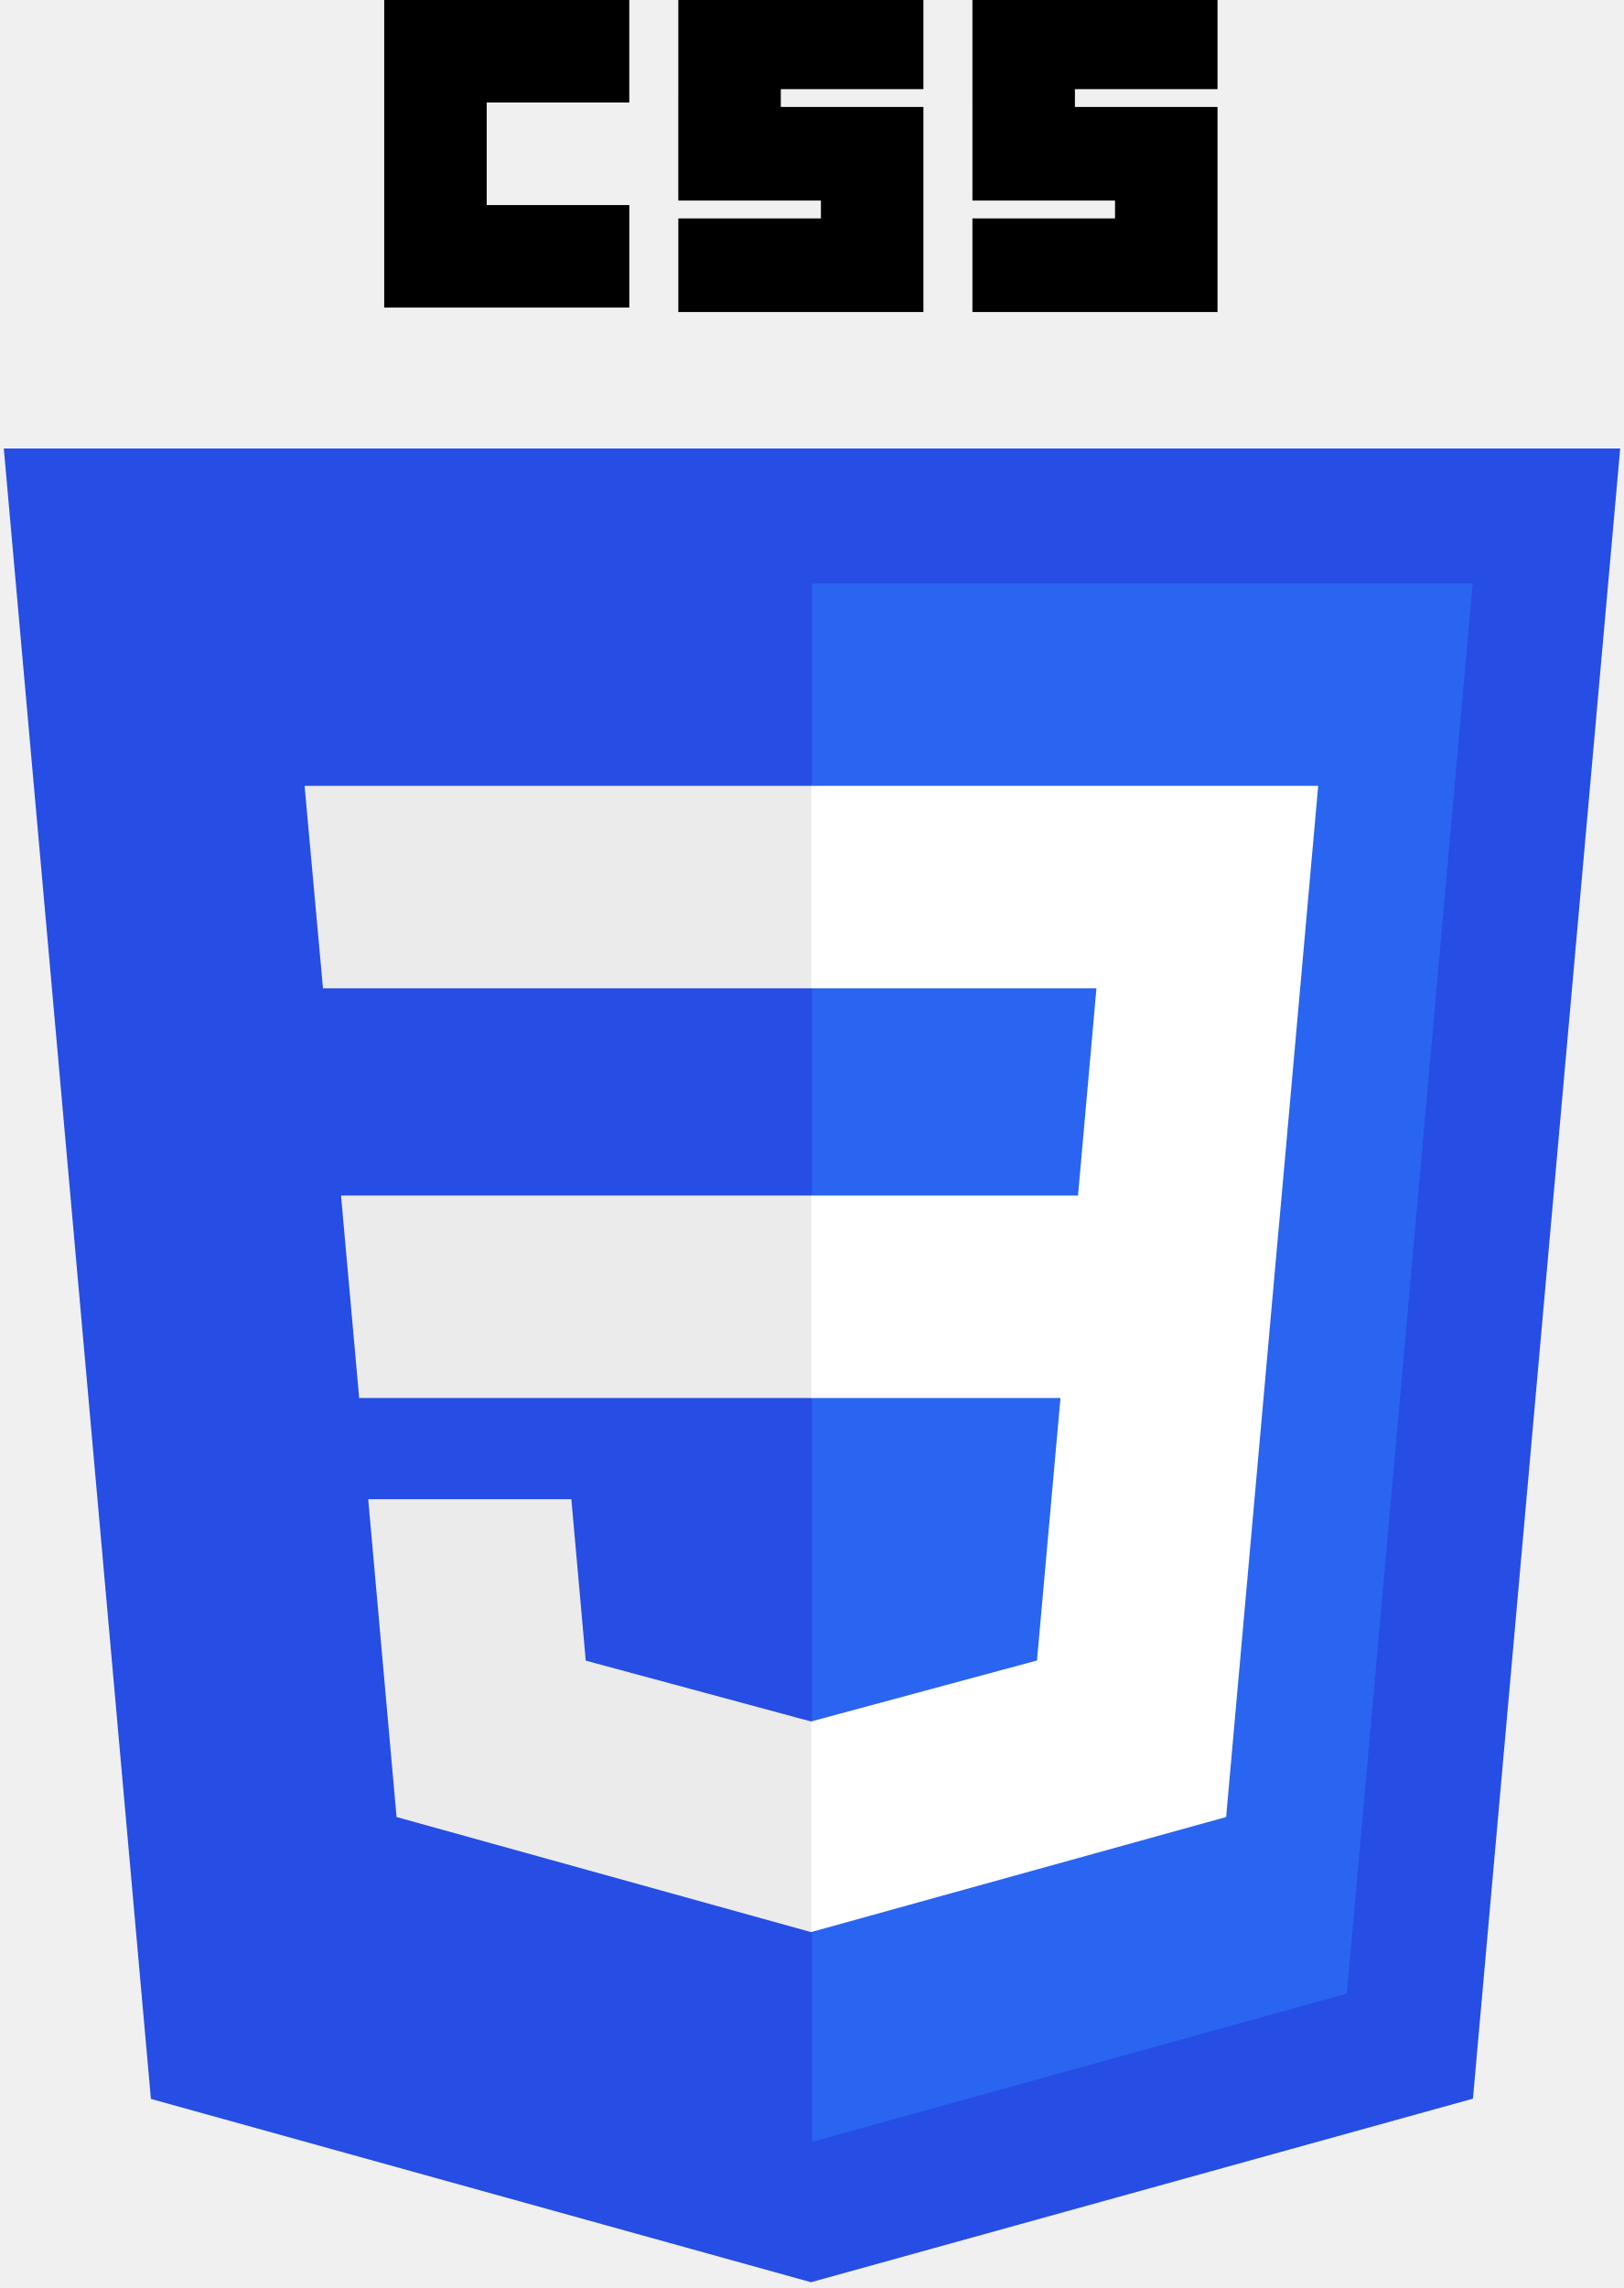
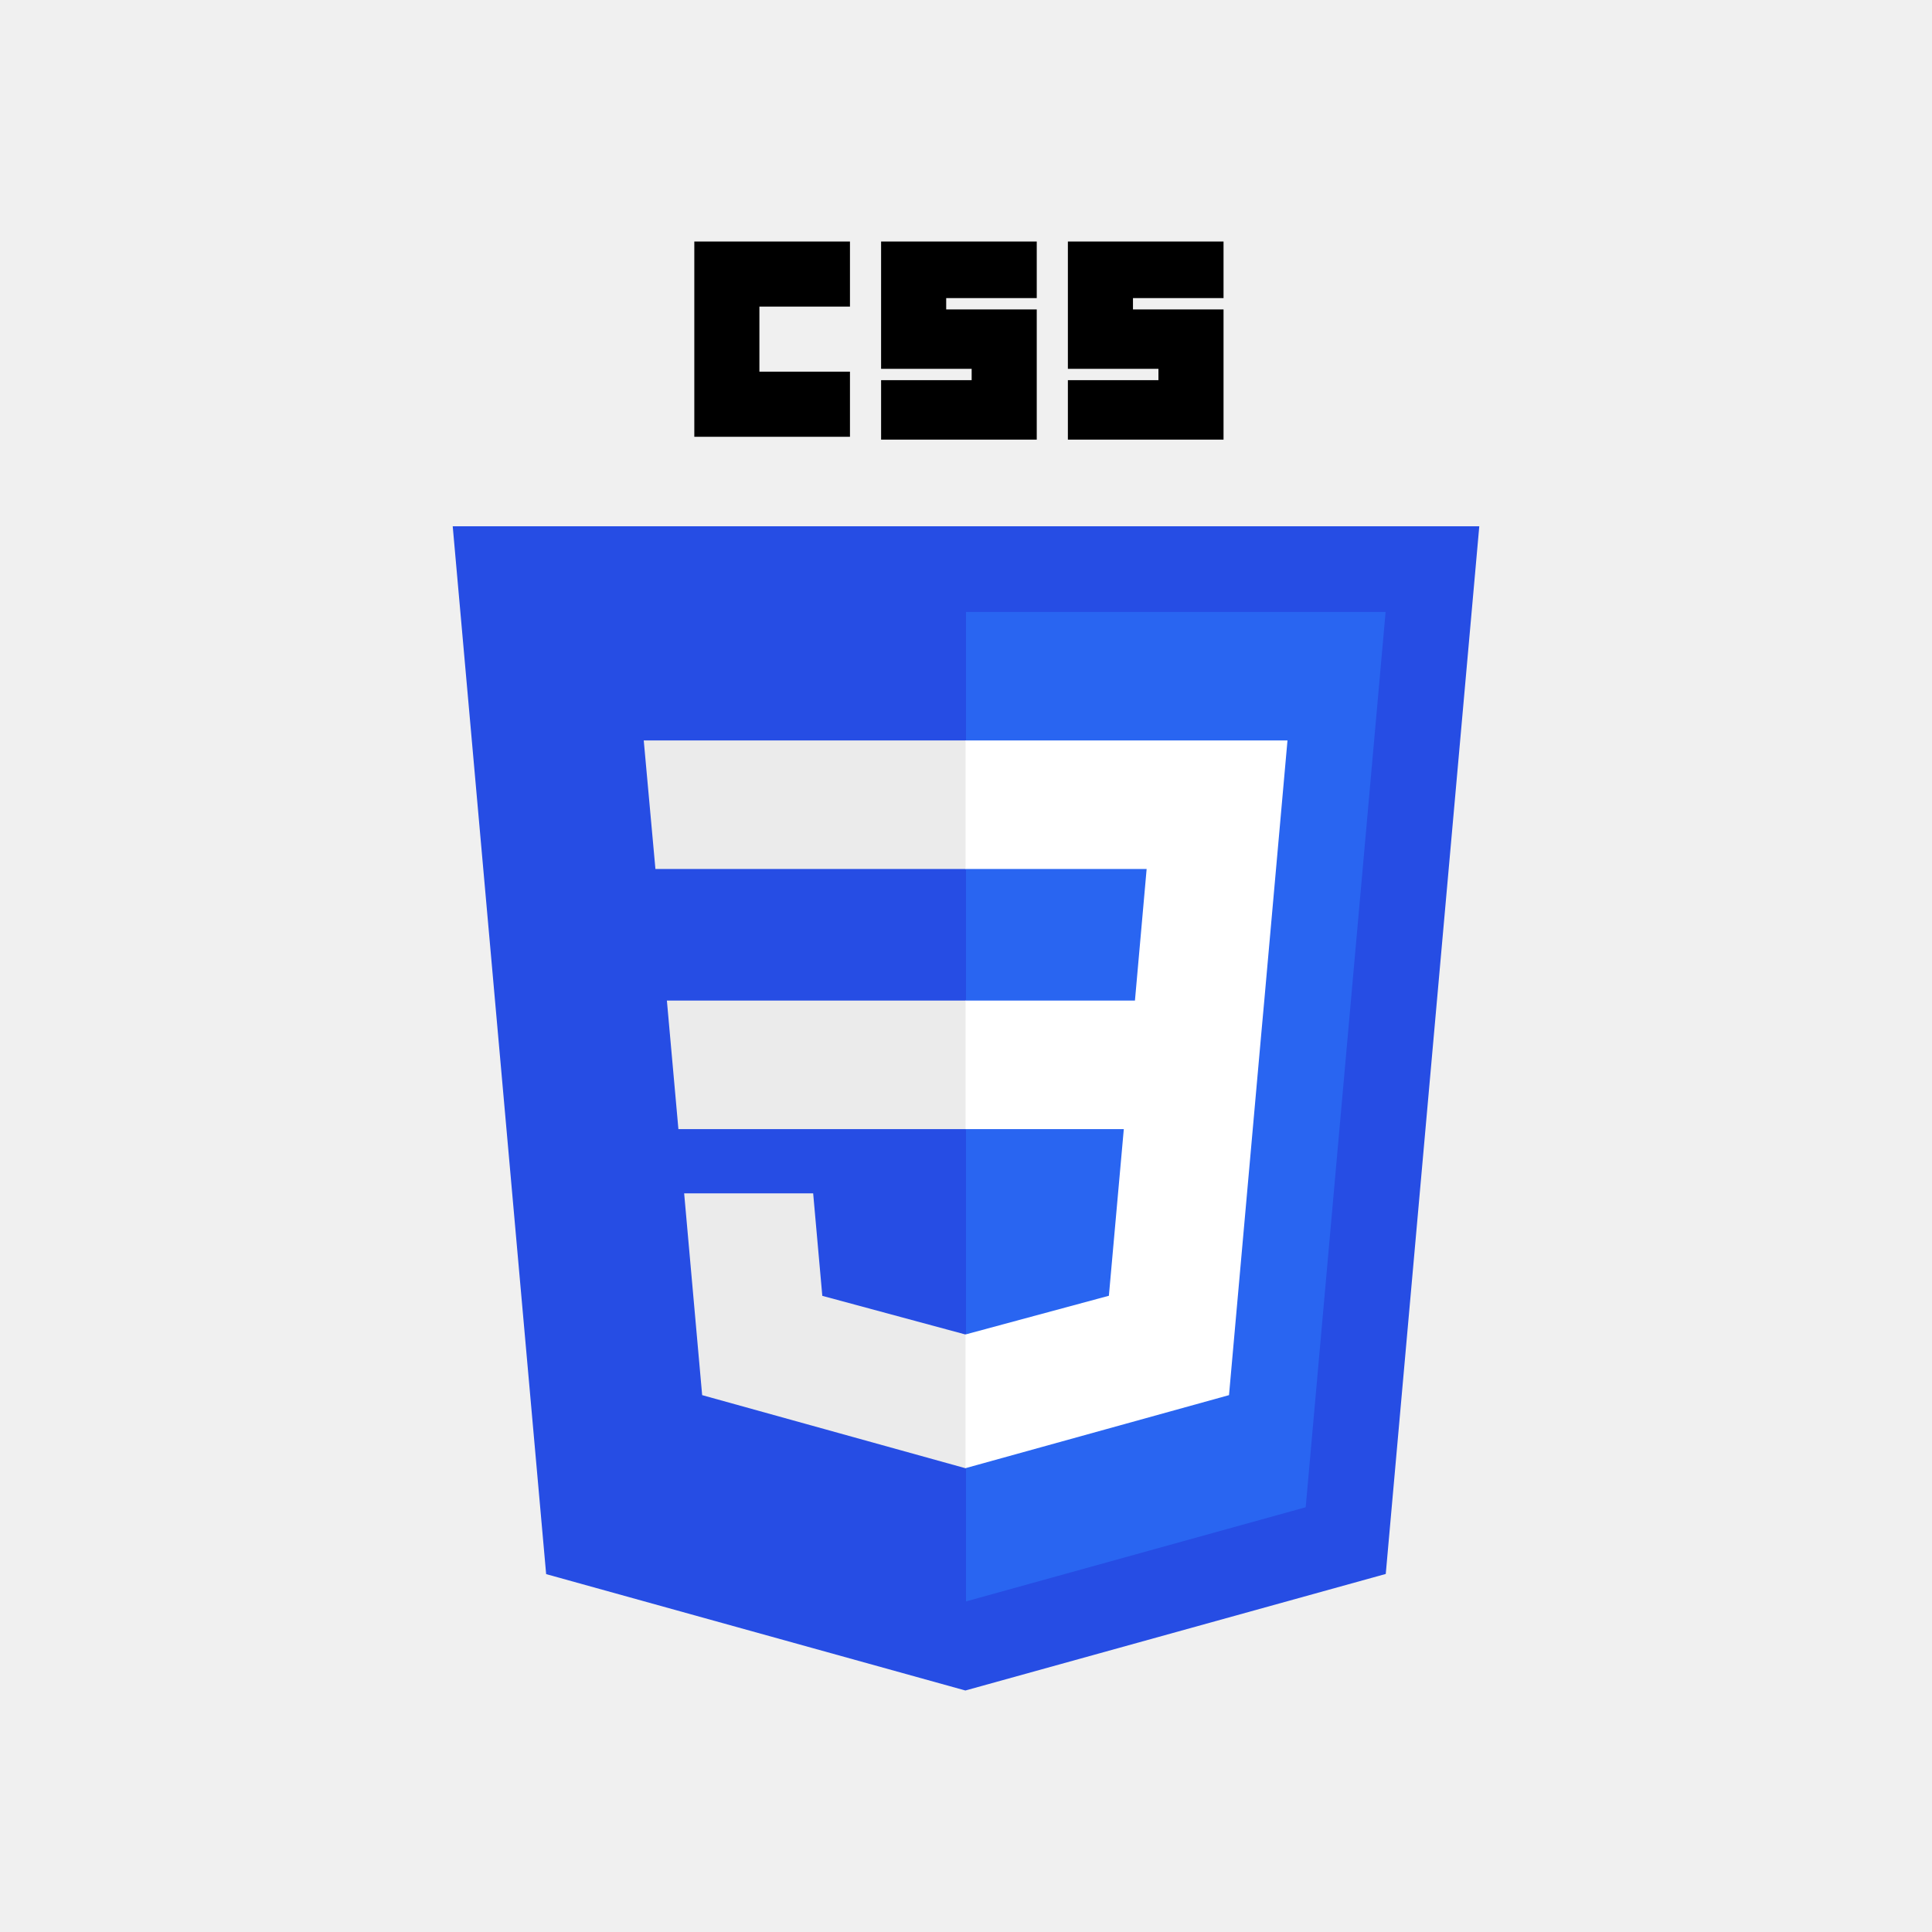
- <svg xmlns="http://www.w3.org/2000/svg" width="0.71em" height="1em" viewBox="0 0 256 361">
-   <path fill="#264DE4" d="M127.844 360.088L23.662 331.166L.445 70.766h255.11l-23.241 260.36z" />
-   <path fill="#2965F1" d="m212.417 314.547l19.86-222.49H128V337.95z" />
-   <path fill="#EBEBEB" d="m53.669 188.636l2.862 31.937H128v-31.937zm-5.752-64.641l2.903 31.937H128v-31.937zM128 271.58l-.14.037l-35.568-9.604l-2.274-25.471h-32.06l4.474 50.146l65.421 18.16l.147-.04z" />
-   <path d="M60.484 0h38.68v16.176H76.66v16.176h22.506v16.175H60.484zm46.417 0h38.681v14.066h-22.505v2.813h22.505v32.352h-38.68V34.46h22.505v-2.813H106.9zm46.418 0H192v14.066h-22.505v2.813H192v32.352h-38.681V34.46h22.505v-2.813H153.32z" />
-   <path fill="#FFF" d="m202.127 188.636l5.765-64.641H127.89v31.937h45.002l-2.906 32.704H127.89v31.937h39.327l-3.708 41.42l-35.62 9.614v33.226l65.473-18.145l.48-5.396l7.506-84.08z" />
+ <svg xmlns="http://www.w3.org/2000/svg" width="200" height="200" viewBox="0 0 200 200" fill="none">
+   <path d="M99.935 175L56.537 162.952L46.865 54.479H153.135L143.453 162.935L99.935 175Z" fill="#264DE4" />
+   <path d="M135.165 156.029L143.438 63.347H100V165.778L135.165 156.029Z" fill="#2965F1" />
+   <path d="M69.036 103.579L70.228 116.883H100V103.579H69.036ZM66.64 76.652L67.849 89.956H100V76.652H66.64ZM100 138.13L99.942 138.146L85.125 134.145L84.178 123.535H70.823L72.687 144.424L99.939 151.989L100 151.972V138.13Z" fill="#EBEBEB" />
+   <path d="M71.875 25H87.988V31.738H78.613V38.477H87.988V45.215H71.875V25ZM91.211 25H107.324V30.859H97.949V32.031H107.324V45.508H91.211V39.355H100.586V38.183H91.21L91.211 25ZM110.547 25H126.66V30.859H117.285V32.031H126.66V45.508H110.547V39.355H119.921V38.183H110.547L110.547 25Z" fill="black" />
+   <path d="M130.878 103.579L133.28 76.652H99.954V89.956H118.7L117.489 103.579H99.954V116.883H116.336L114.791 134.137L99.953 138.142V151.982L127.227 144.424L127.427 142.176L130.554 107.151L130.878 103.579Z" fill="white" />
</svg>
